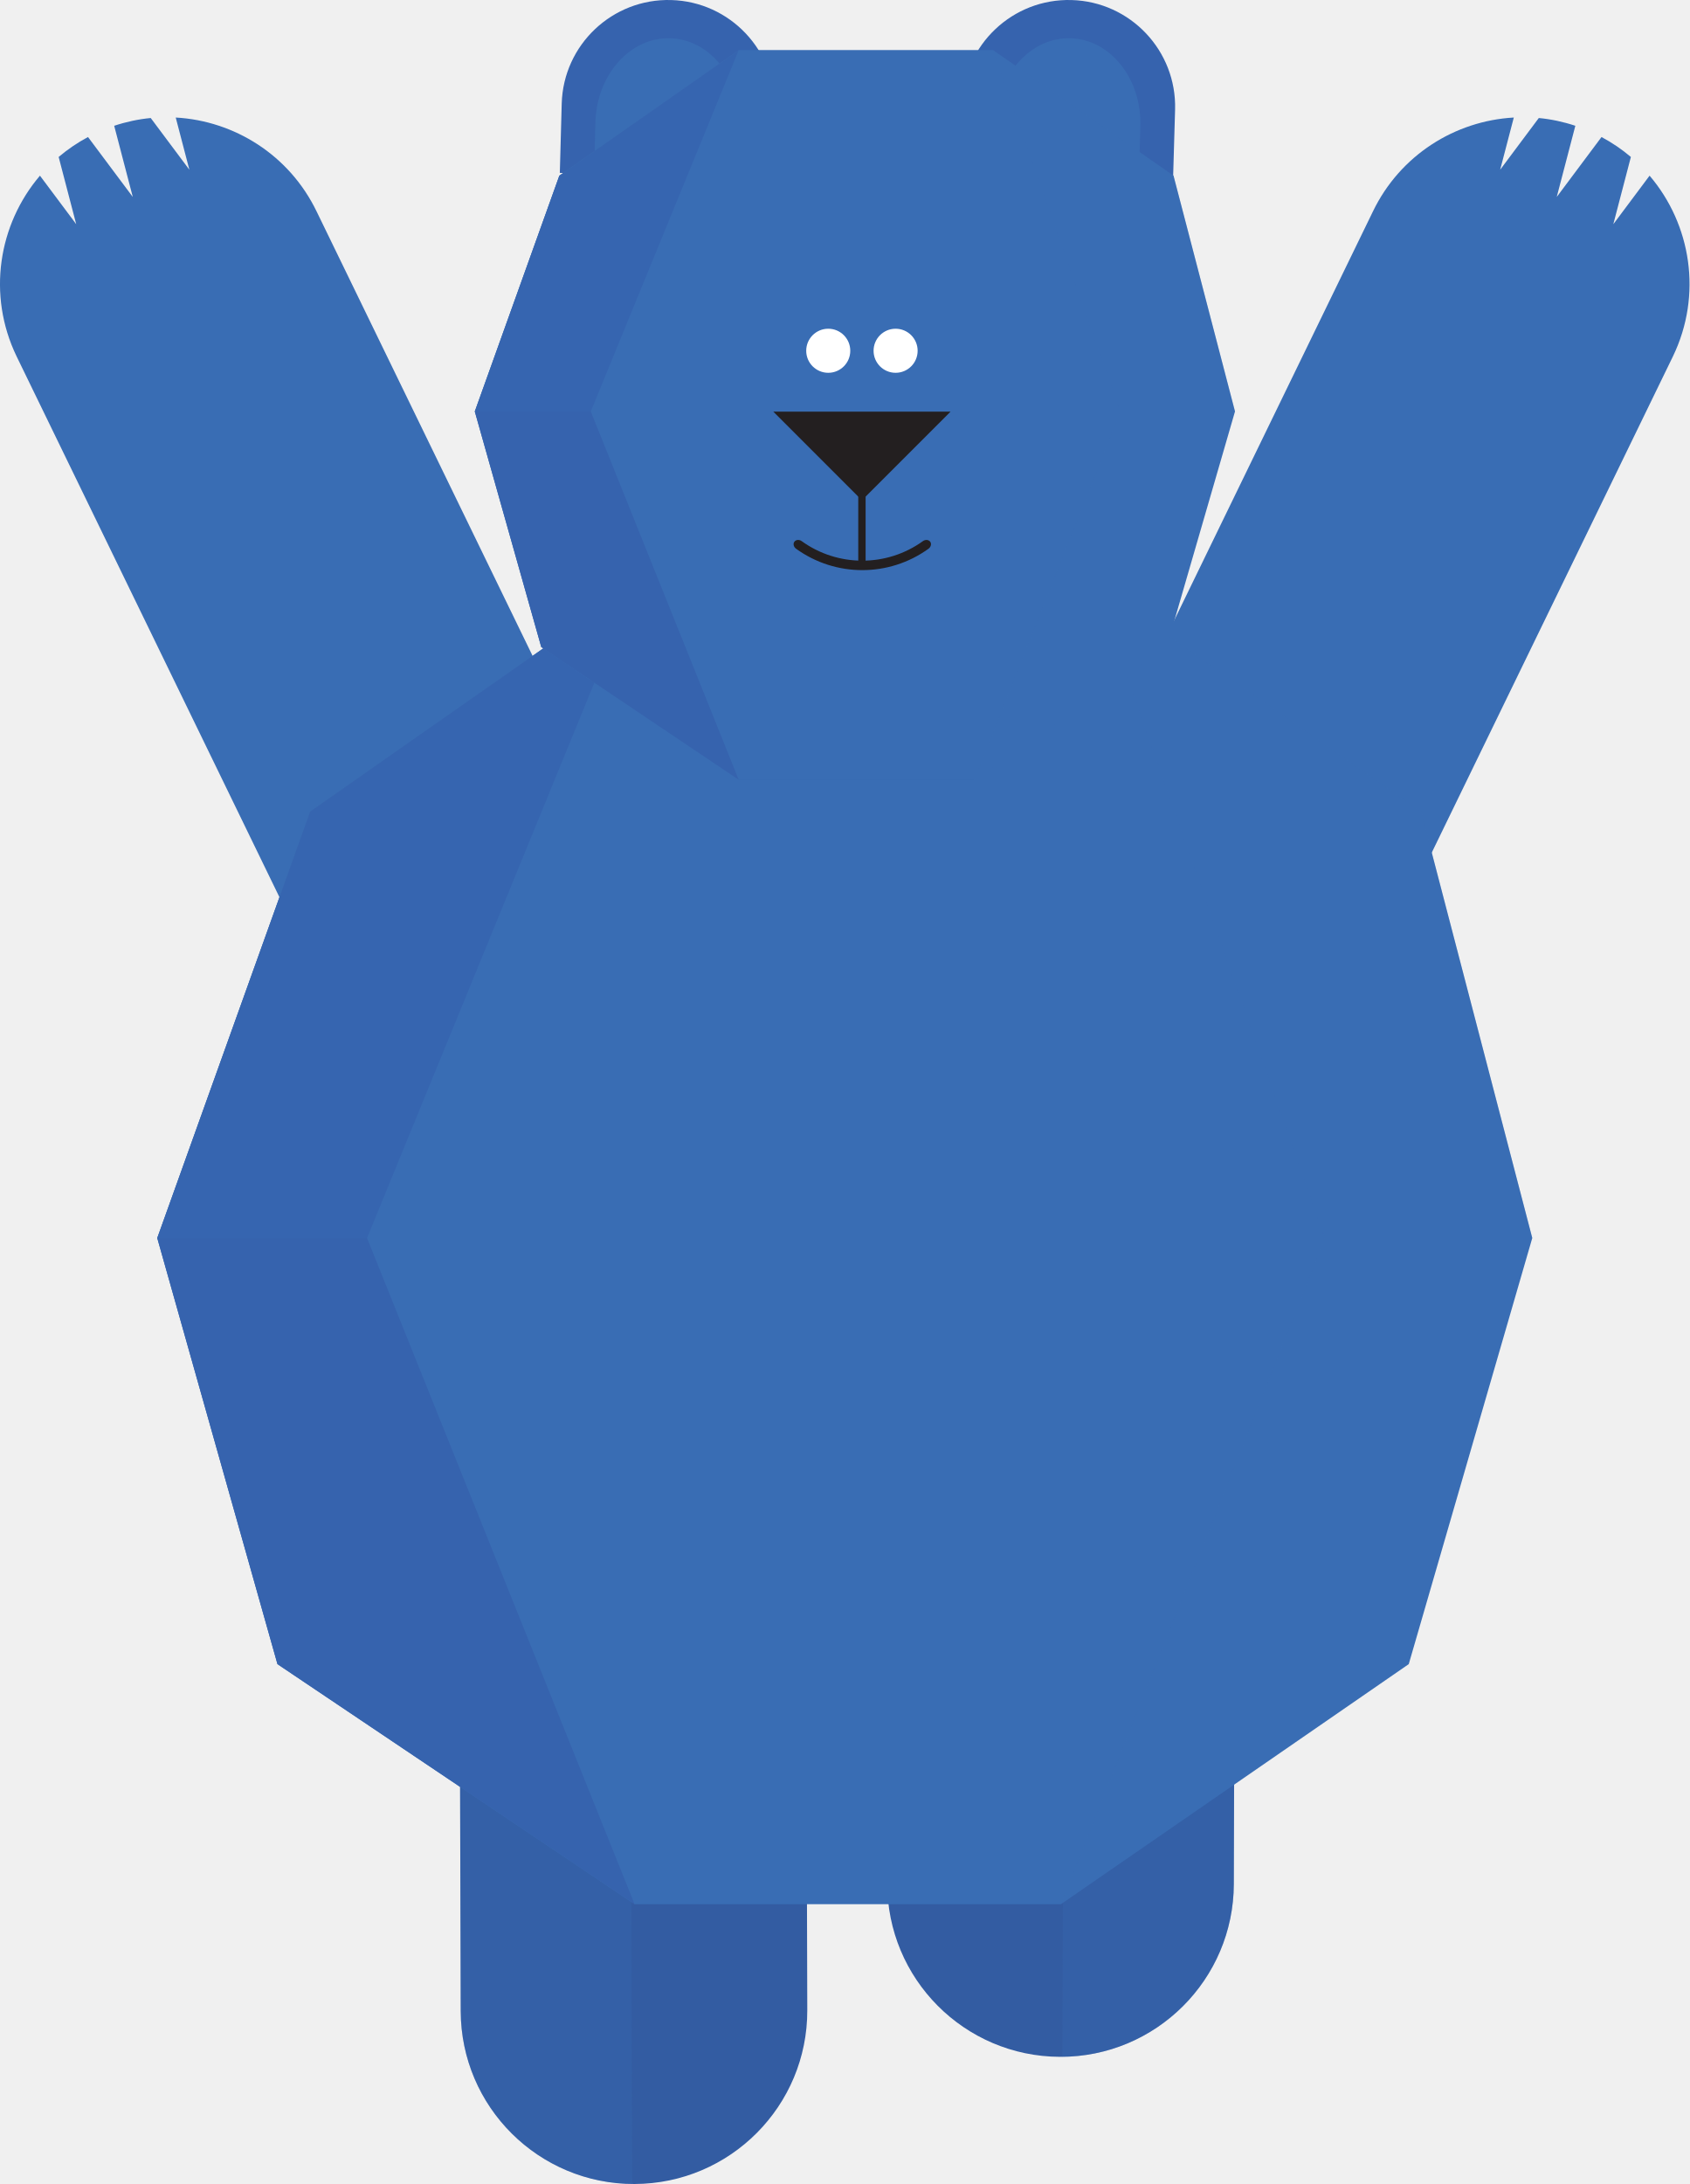
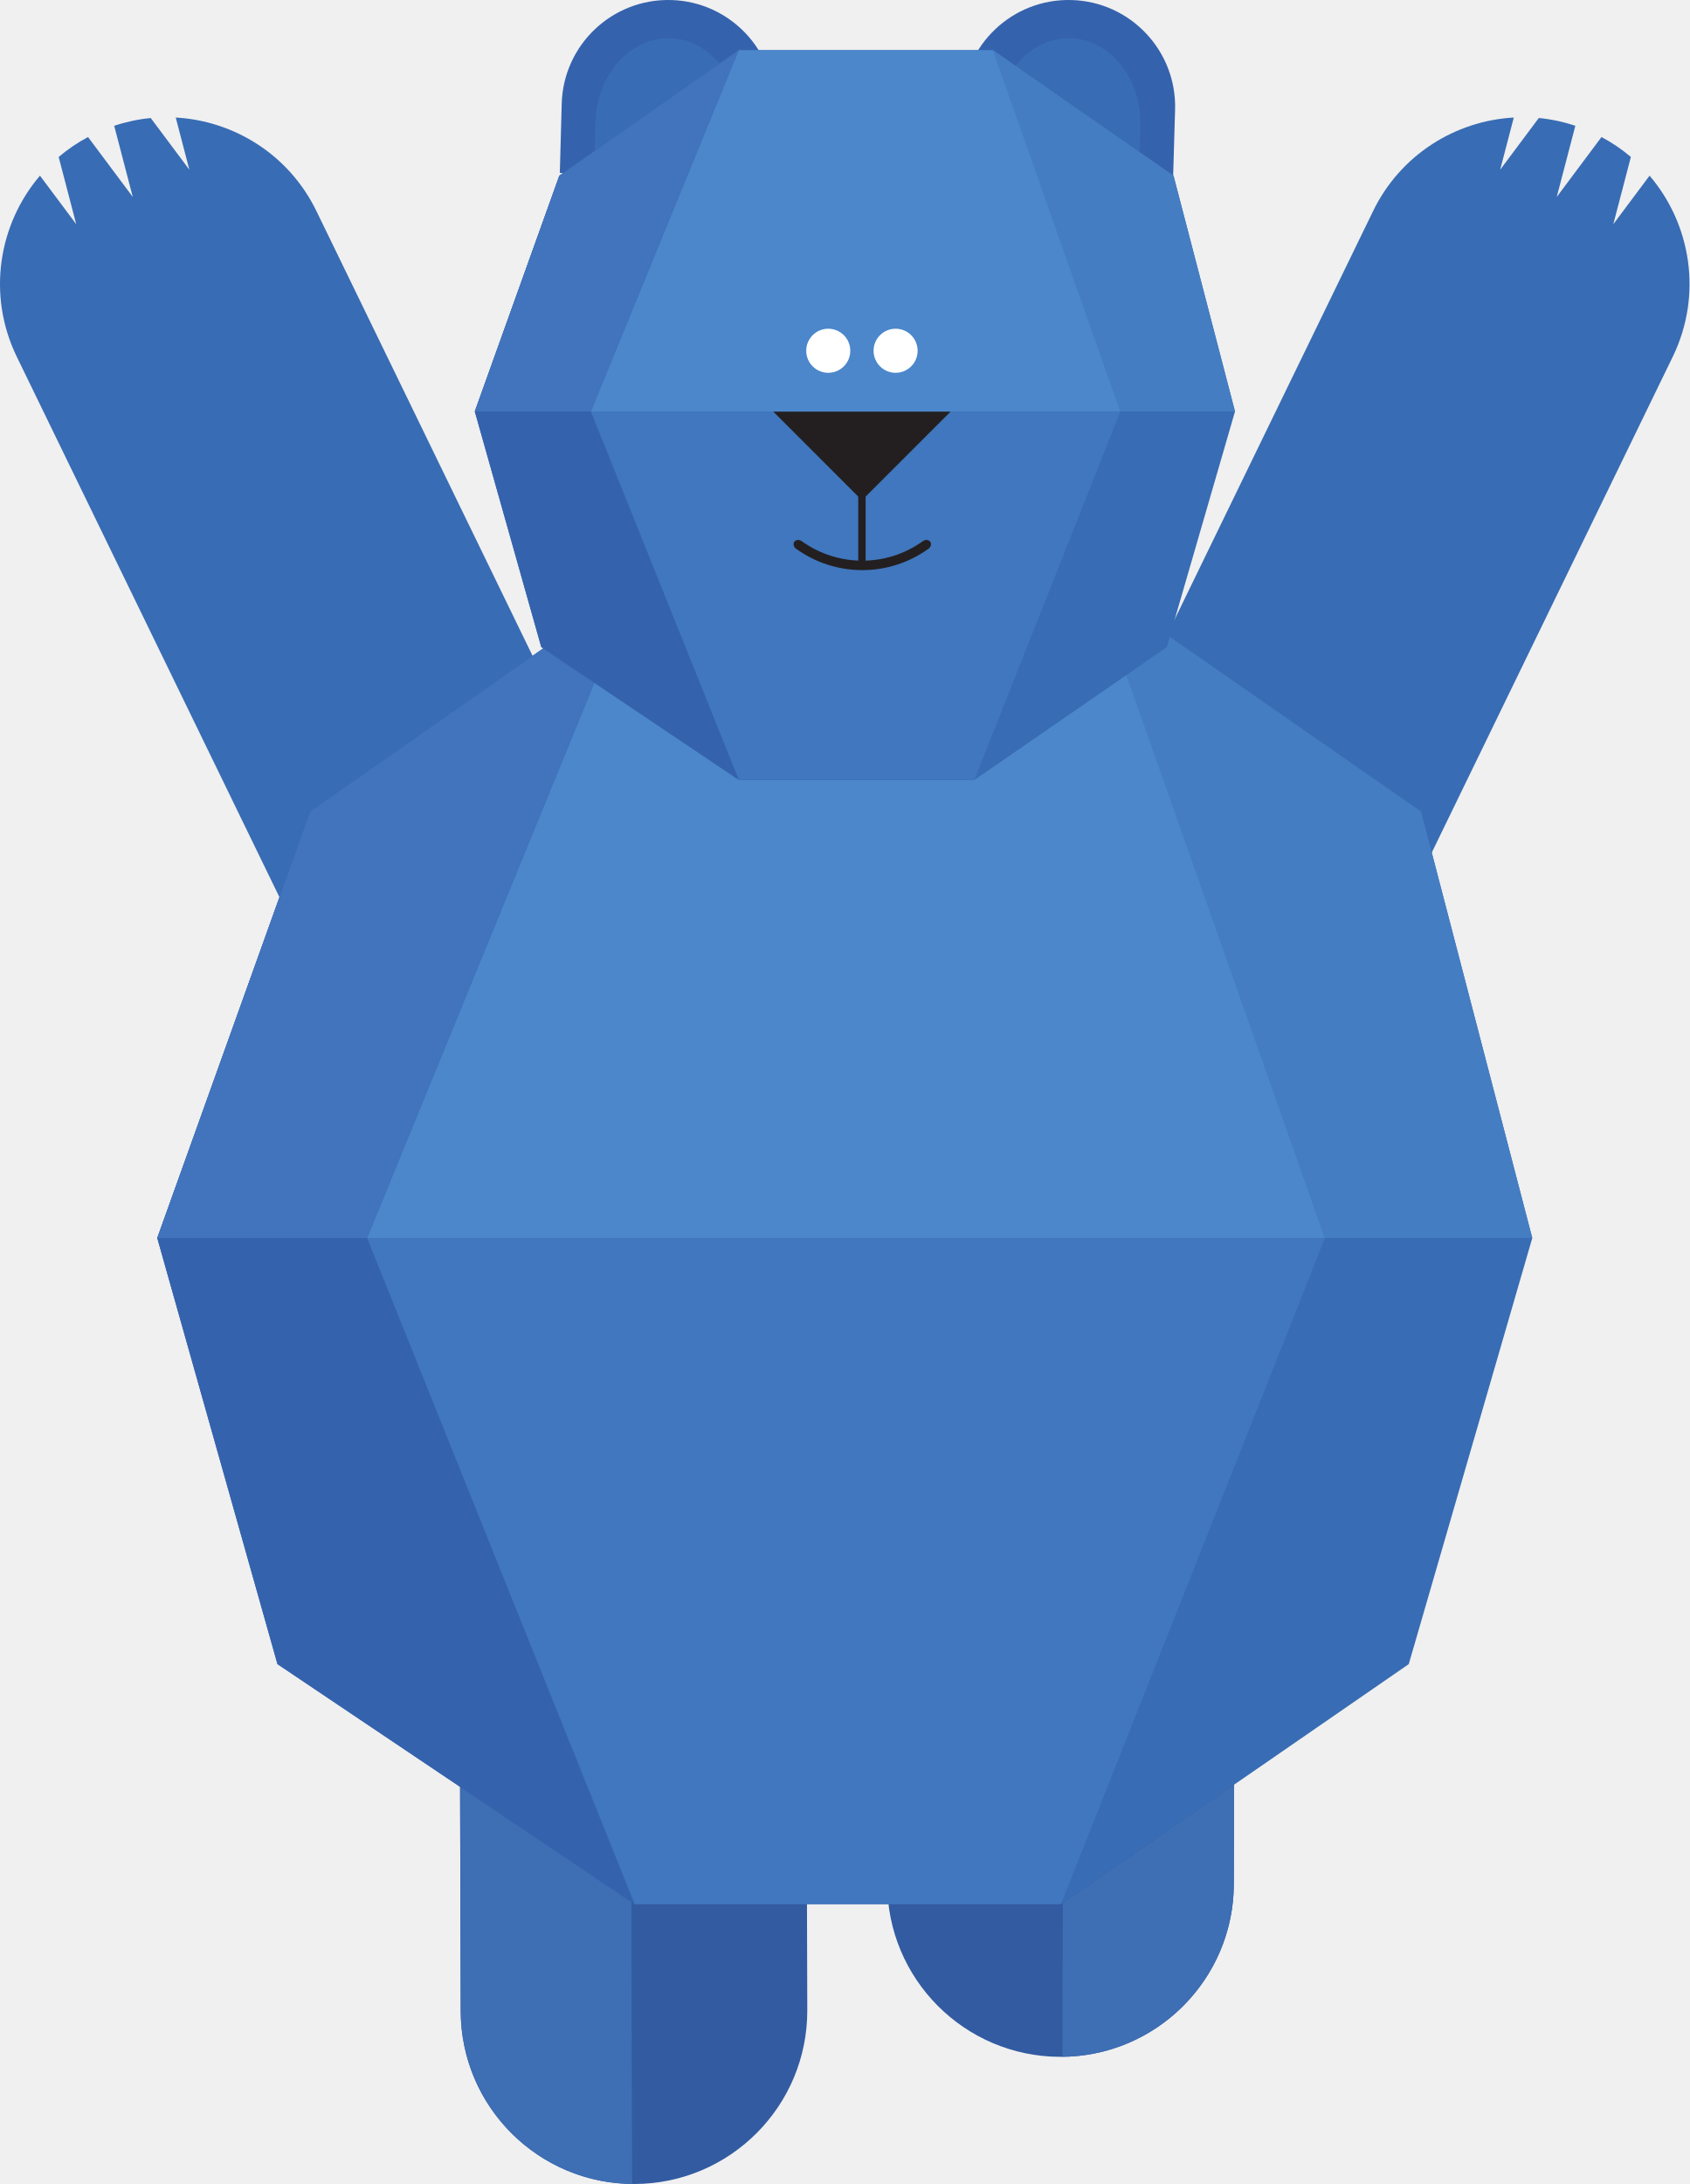
- <svg xmlns="http://www.w3.org/2000/svg" version="1.1" id="Layer_1" x="0px" y="0px" width="238.828px" height="308.65px" viewBox="0 0 238.828 308.65" enable-background="new 0 0 238.828 308.65" xml:space="preserve">
-   <path fill="#396DB4" d="M43.949,135.944c5.643,11.716,48.006-8.858,42.362-20.575L44.766,29.905  c-3.855-8.003-11.642-12.833-19.925-13.295l1.927,7.376l-5.461-7.308c-1.732,0.165-3.463,0.532-5.165,1.098l2.629,10.059l-6.33-8.47  c-1.507,0.805-2.894,1.752-4.15,2.818l2.483,9.502l-5.126-6.859c-5.873,6.881-7.49,16.842-3.313,25.515L43.949,135.944z" />
-   <path fill="#396DB4" d="M194.879,135.944c-5.643,11.716-48.006-8.858-42.362-20.575l41.546-85.464  c3.855-8.003,11.642-12.833,19.925-13.295l-1.927,7.376l5.461-7.308c1.732,0.165,3.463,0.532,5.165,1.098l-2.629,10.059l6.33-8.47  c1.507,0.805,2.894,1.752,4.15,2.818l-2.483,9.502l5.126-6.859c5.873,6.881,7.49,16.842,3.313,25.515L194.879,135.944z" />
-   <path fill="#335CA2" d="M125.422,266.114c-0.039,13.528,10.897,24.526,24.425,24.565l0,0c13.528,0.039,24.526-10.897,24.565-24.425  l0.165-57.738c0.039-13.528-10.897-24.526-24.425-24.565l0,0c-13.528-0.039-24.526,10.897-24.565,24.425L125.422,266.114z" />
-   <path opacity="0.27" fill="#396DB4" d="M150.464,183.959c13.383,0.207,24.151,11.133,24.112,24.556l-0.164,57.738  c-0.038,13.416-10.857,24.277-24.231,24.418L150.464,183.959z" />
-   <path fill="#335CA2" d="M114.116,284.085c0.039,13.528-10.897,24.526-24.425,24.565l0,0c-13.528,0.039-24.526-10.897-24.565-24.425  l-0.165-57.738c-0.039-13.528,10.897-24.526,24.425-24.565l0,0c13.528-0.039,24.526,10.897,24.565,24.425L114.116,284.085z" />
-   <path opacity="0.27" fill="#396DB4" d="M89.073,201.93c-13.383,0.207-24.151,11.133-24.112,24.556l0.164,57.738  c0.038,13.416,10.857,24.277,24.231,24.418L89.073,201.93z" />
-   <polygon fill="#396DB4" points="216.599,174.963 216.599,174.963 200.879,114.692 154.741,82.605 89.703,82.605 43.846,114.692   22.229,174.963 39.222,235.18 89.703,269.101 149.98,269.101 199.138,235.18 " />
-   <polygon opacity="0.18" fill="#396DB4" points="187.299,174.963 154.741,82.605 89.703,82.605 43.846,114.692 22.229,174.963   39.222,235.18 89.703,269.101 149.98,269.101 " />
-   <polygon fill="#3663AE" points="89.703,269.101 39.222,235.18 22.229,174.963 43.846,114.692 89.703,82.605 89.703,82.605   51.885,174.963 89.703,269.101 " />
-   <polygon fill="#396DB4" points="118.802,174.963 118.802,174.963 118.802,174.963 118.802,174.963 118.802,174.963 118.802,174.963   " />
-   <polygon opacity="0.27" fill="#396DB4" points="22.229,174.963 43.846,114.692 89.703,82.605 154.741,82.605 200.879,114.692   216.599,174.963 216.599,174.963 " />
-   <path fill="#3663AE" d="M109.23,25.287c0.006-0.116,0.283-9.682,0.286-9.799c0.235-8.315-6.315-15.247-14.631-15.482  c-8.315-0.235-15.247,6.315-15.482,14.631c-0.003,0.117-0.267,9.683-0.268,9.799L109.23,25.287z" />
-   <path fill="#396DB4" d="M104.379,25.74c0.005-0.094,0.227-7.808,0.229-7.903c0.19-6.706-4.232-12.272-9.876-12.431  c-5.644-0.16-10.373,5.148-10.562,11.854c-0.003,0.094-0.217,7.809-0.217,7.903L104.379,25.74z" />
-   <path fill="#3663AE" d="M165.822,25.287c0.006-0.116,0.283-9.682,0.286-9.799c0.235-8.315-6.316-15.247-14.631-15.482  c-8.315-0.235-15.247,6.315-15.482,14.631c-0.003,0.117-0.268,9.683-0.268,9.799L165.822,25.287z" />
-   <path fill="#396DB4" d="M160.971,25.74c0.005-0.094,0.227-7.808,0.229-7.903c0.19-6.706-4.232-12.272-9.876-12.431  c-5.644-0.16-10.373,5.148-10.562,11.854c-0.003,0.094-0.217,7.809-0.217,7.903L160.971,25.74z" />
-   <polygon fill="#396DB4" points="174.577,58.15 174.577,58.15 165.886,24.828 140.378,7.089 104.421,7.089 79.068,24.828   67.117,58.15 76.512,91.442 104.421,110.195 137.746,110.195 164.923,91.442 " />
-   <polygon opacity="0.18" fill="#396DB4" points="158.378,58.15 140.378,7.089 104.421,7.089 79.068,24.828 67.117,58.15   76.512,91.442 104.421,110.195 137.746,110.195 " />
-   <polygon fill="#3663AE" points="104.421,110.195 76.512,91.442 67.117,58.15 79.068,24.828 104.421,7.089 104.421,7.089   83.513,58.15 104.421,110.195 " />
-   <polygon fill="#396DB4" points="120.508,58.15 120.508,58.15 120.508,58.15 120.508,58.15 120.508,58.15 120.508,58.15 " />
-   <polygon opacity="0.27" fill="#396DB4" points="67.117,58.15 79.068,24.828 104.421,7.089 140.378,7.089 165.886,24.828   174.577,58.15 174.577,58.15 " />
-   <circle fill="#FFFFFF" cx="117.079" cy="49.571" r="3.114" />
-   <circle fill="#FFFFFF" cx="126.601" cy="49.571" r="3.114" />
-   <path fill="#231F20" d="M121.319,66.011v13.28c0,0.288,0.233,0.521,0.521,0.521c0.288,0,0.521-0.233,0.521-0.521v-13.28  c0-0.288-0.233-0.521-0.521-0.521C121.552,65.49,121.319,65.723,121.319,66.011" />
-   <polygon fill="#231F20" points="134.371,58.171 121.84,70.702 109.309,58.171 " />
-   <path fill="#231F20" d="M130.466,76.47c-5.115,3.689-12.033,3.689-17.148,0c-0.33-0.236-0.778-0.217-1.011,0.069  c-0.233,0.286-0.135,0.75,0.23,1.014c5.581,4.026,13.128,4.026,18.709,0c0.366-0.264,0.463-0.736,0.23-1.014  C131.244,76.254,130.796,76.235,130.466,76.47" />
+ <svg xmlns="http://www.w3.org/2000/svg" version="1.1" id="Layer_1" x="0px" y="0px" width="217.126px" height="280.603px" viewBox="0.526 0 217.126 280.603" enable-background="new 0.526 0 217.126 280.603" xml:space="preserve">
+   <path fill="#386CB4" d="M40.482,123.59c5.131,10.652,43.644-8.053,38.513-18.705L41.224,27.188  C37.72,19.912,30.64,15.521,23.11,15.101l1.752,6.706l-4.965-6.644c-1.574,0.15-3.148,0.484-4.695,0.999l2.39,9.145l-5.754-7.701  c-1.37,0.732-2.631,1.592-3.773,2.562l2.257,8.638l-4.66-6.236c-5.339,6.255-6.81,15.312-3.012,23.197L40.482,123.59" />
+   <path fill="#386CB4" d="M177.696,123.59c-5.131,10.652-43.643-8.053-38.513-18.705l37.771-77.698  c3.504-7.276,10.584-11.667,18.115-12.087l-1.752,6.706l4.965-6.644c1.575,0.15,3.148,0.484,4.695,0.999l-2.39,9.145l5.754-7.701  c1.37,0.732,2.631,1.592,3.773,2.562l-2.257,8.638l4.66-6.236c5.339,6.255,6.81,15.312,3.012,23.197L177.696,123.59" />
+   <path fill="#325BA1" d="M114.551,241.932c-0.035,12.299,9.907,22.298,22.206,22.333c12.299,0.035,22.298-9.907,22.333-22.206  l0.15-52.492c0.035-12.299-9.907-22.298-22.206-22.333c-12.299-0.035-22.297,9.907-22.333,22.206L114.551,241.932" />
+   <path fill="#C9D7EB" d="M158.853,245.249c0,0.001,0,0.002,0,0.003C158.853,245.251,158.853,245.251,158.853,245.249   M158.859,245.211c-0.001,0.004-0.001,0.008-0.002,0.011C158.858,245.219,158.858,245.215,158.859,245.211 M158.864,245.175  c-0.001,0.005-0.002,0.012-0.002,0.017C158.862,245.186,158.863,245.18,158.864,245.175 M158.87,245.136  c-0.001,0.008-0.002,0.016-0.003,0.024C158.867,245.152,158.868,245.144,158.87,245.136 M158.875,245.099  c-0.001,0.01-0.003,0.02-0.004,0.03C158.872,245.119,158.873,245.109,158.875,245.099 M159.126,229.296L159.126,229.296  l-0.036,12.764c-0.003,1.031-0.076,2.045-0.214,3.039c0.139-0.993,0.211-2.008,0.214-3.039L159.126,229.296" />
+   <path fill="#3E6EB3" d="M159.126,229.296l-22.013,15.19l-0.053,19.773c11.078-0.117,20.227-8.323,21.793-19.006  c0-0.001,0-0.002,0-0.003c0.001-0.009,0.003-0.018,0.004-0.027c0.001-0.004,0.001-0.008,0.002-0.011  c0.001-0.007,0.002-0.013,0.003-0.02c0.001-0.005,0.002-0.012,0.002-0.017c0.001-0.005,0.001-0.009,0.002-0.014  c0.001-0.008,0.002-0.016,0.003-0.024c0-0.002,0.001-0.005,0.001-0.007c0.001-0.01,0.003-0.02,0.004-0.03c0-0.001,0-0.001,0-0.001  c0.138-0.993,0.211-2.008,0.214-3.039L159.126,229.296" />
+   <path fill="#325BA1" d="M104.272,258.27c0.035,12.299-9.907,22.298-22.206,22.333c-12.299,0.035-22.298-9.907-22.333-22.206  l-0.15-52.492c-0.035-12.299,9.907-22.298,22.206-22.333c12.299-0.035,22.298,9.907,22.333,22.206L104.272,258.27" />
+   <path fill="#C9D7EB" d="M59.975,261.621c0,0.001,0,0.003,0.001,0.005C59.975,261.624,59.975,261.622,59.975,261.621 M59.969,261.583  c0.001,0.004,0.001,0.008,0.002,0.012C59.97,261.591,59.97,261.587,59.969,261.583 M59.964,261.546  c0.001,0.006,0.002,0.012,0.003,0.018C59.965,261.558,59.965,261.553,59.964,261.546 M59.958,261.508  c0.001,0.008,0.002,0.017,0.004,0.025C59.961,261.525,59.959,261.516,59.958,261.508 M59.953,261.472  c0.001,0.01,0.003,0.021,0.004,0.031C59.956,261.493,59.955,261.482,59.953,261.472 M59.659,232.189l0.075,26.208  c0.003,1.043,0.078,2.069,0.219,3.073c-0.142-1.004-0.216-2.03-0.219-3.073L59.659,232.189" />
+   <path fill="#3E6EB3" d="M59.652,229.578l0.007,2.611l0.075,26.208c0.003,1.043,0.078,2.069,0.219,3.073c0,0.001,0,0.001,0,0.002  c0.001,0.01,0.003,0.021,0.004,0.031c0,0.002,0,0.003,0.001,0.005c0.001,0.008,0.002,0.017,0.004,0.025  c0.001,0.004,0.001,0.009,0.002,0.013c0.001,0.007,0.002,0.012,0.003,0.018c0.001,0.006,0.002,0.013,0.003,0.018  c0.001,0.004,0.001,0.008,0.002,0.012c0.001,0.009,0.002,0.017,0.004,0.025c0,0.001,0,0.003,0.001,0.005  c1.581,10.666,10.722,18.854,21.788,18.97l-0.096-36.225L59.652,229.578" />
+   <polyline fill="#386CB4" points="197.443,159.064 183.151,104.27 141.206,75.098 82.078,75.098 40.388,104.27 20.735,159.064   36.184,213.809 82.078,244.647 136.878,244.647 181.569,213.809 197.443,159.064 " />
+   <polyline fill="#4077BE" points="40.388,104.27 20.735,159.064 36.184,213.809 82.078,244.647 136.878,244.647 170.805,159.064   47.696,159.064 82.078,244.647 36.184,213.809 20.735,159.064 40.388,104.27 " />
+   <polyline fill="#3562AD" points="82.078,244.647 36.184,213.809 20.735,159.064 40.388,104.27 82.078,75.098 47.696,159.064   82.078,244.647 " />
+   <polyline fill="#C9D7EB" points="184.526,109.541 184.526,109.541 197.443,159.064 184.526,109.541 " />
+   <polyline fill="#447DC2" points="150.848,81.804 150.848,81.804 183.151,104.27 184.526,109.541 184.526,109.541 183.152,104.27   150.848,81.804 " />
+   <polyline fill="#447DC2" points="150.848,81.804 150.463,83.133 145.295,86.698 170.805,159.064 197.443,159.064 184.526,109.541   183.151,104.27 150.848,81.804 " />
+   <polyline fill="#4B87CA" points="145.295,86.698 125.755,100.182 95.458,100.182 76.911,87.719 47.696,159.064 170.805,159.064   145.295,86.698 " />
+   <polyline fill="#4174BD" points="70.346,83.308 40.388,104.27 20.735,159.064 47.696,159.064 76.911,87.719 70.346,83.308 " />
+   <path fill="#3562AD" d="M99.831,22.989c0.006-0.106,0.257-8.802,0.26-8.909c0.214-7.56-5.742-13.862-13.302-14.075  c-7.56-0.214-13.862,5.742-14.075,13.301c-0.003,0.106-0.243,8.803-0.244,8.909L99.831,22.989" />
+   <path fill="#386CB4" d="M95.42,23.401l0.209-7.184c0.172-6.097-3.848-11.157-8.979-11.302c-5.131-0.145-9.43,4.68-9.603,10.777  l-0.198,7.185L95.42,23.401" />
+   <path fill="#3562AD" d="M151.28,22.989c0.006-0.106,0.257-8.802,0.26-8.909c0.214-7.56-5.742-13.862-13.302-14.075  c-7.56-0.214-13.862,5.742-14.075,13.301c-0.003,0.106-0.243,8.803-0.244,8.909L151.28,22.989" />
+   <path fill="#386CB4" d="M146.87,23.401l0.209-7.184c0.172-6.097-3.848-11.157-8.979-11.302c-5.131-0.145-9.43,4.68-9.603,10.777  l-0.198,7.185L146.87,23.401" />
+   <polyline fill="#386CB4" points="159.24,52.866 151.338,22.572 128.148,6.445 95.458,6.445 72.41,22.572 61.544,52.866   70.085,83.133 95.458,100.182 125.755,100.182 150.463,83.133 159.24,52.866 " />
+   <polyline fill="#4077BE" points="72.41,22.572 61.544,52.866 70.085,83.133 95.458,100.182 125.755,100.182 144.512,52.866   76.45,52.866 95.458,100.182 70.085,83.133 61.544,52.866 72.41,22.572 " />
+   <polyline fill="#3562AD" points="95.458,100.182 70.085,83.133 61.544,52.866 72.41,22.572 95.458,6.445 76.45,52.866   95.458,100.182 " />
+   <polyline fill="#447DC2" points="128.148,6.445 144.512,52.866 159.24,52.866 151.338,22.572 146.982,19.543 131.03,8.449   128.148,6.445 " />
+   <polyline fill="#4B87CA" points="128.148,6.445 98.021,6.445 95.458,6.445 76.45,52.866 144.512,52.866 128.148,6.445 " />
+   <polyline fill="#4174BD" points="95.458,6.445 72.41,22.572 61.544,52.866 76.45,52.866 95.458,6.445 " />
+   <circle fill="#FFFFFF" cx="106.967" cy="45.066" r="2.831" />
+   <circle fill="#FFFFFF" cx="115.623" cy="45.066" r="2.831" />
+   <path fill="#231F20" d="M110.821,60.012v12.073c0,0.262,0.212,0.474,0.474,0.474s0.474-0.212,0.474-0.474V60.012  c0-0.262-0.212-0.474-0.474-0.474S110.821,59.751,110.821,60.012" />
+   <polygon fill="#231F20" points="122.687,52.885 111.295,64.277 99.902,52.885 " />
+   <path fill="#231F20" d="M119.137,69.521c-4.65,3.354-10.939,3.354-15.59,0c-0.3-0.214-0.707-0.197-0.919,0.062  c-0.212,0.26-0.123,0.681,0.209,0.922c5.074,3.66,11.935,3.66,17.009,0c0.333-0.24,0.421-0.669,0.209-0.922  C119.844,69.324,119.437,69.307,119.137,69.521" />
</svg>
